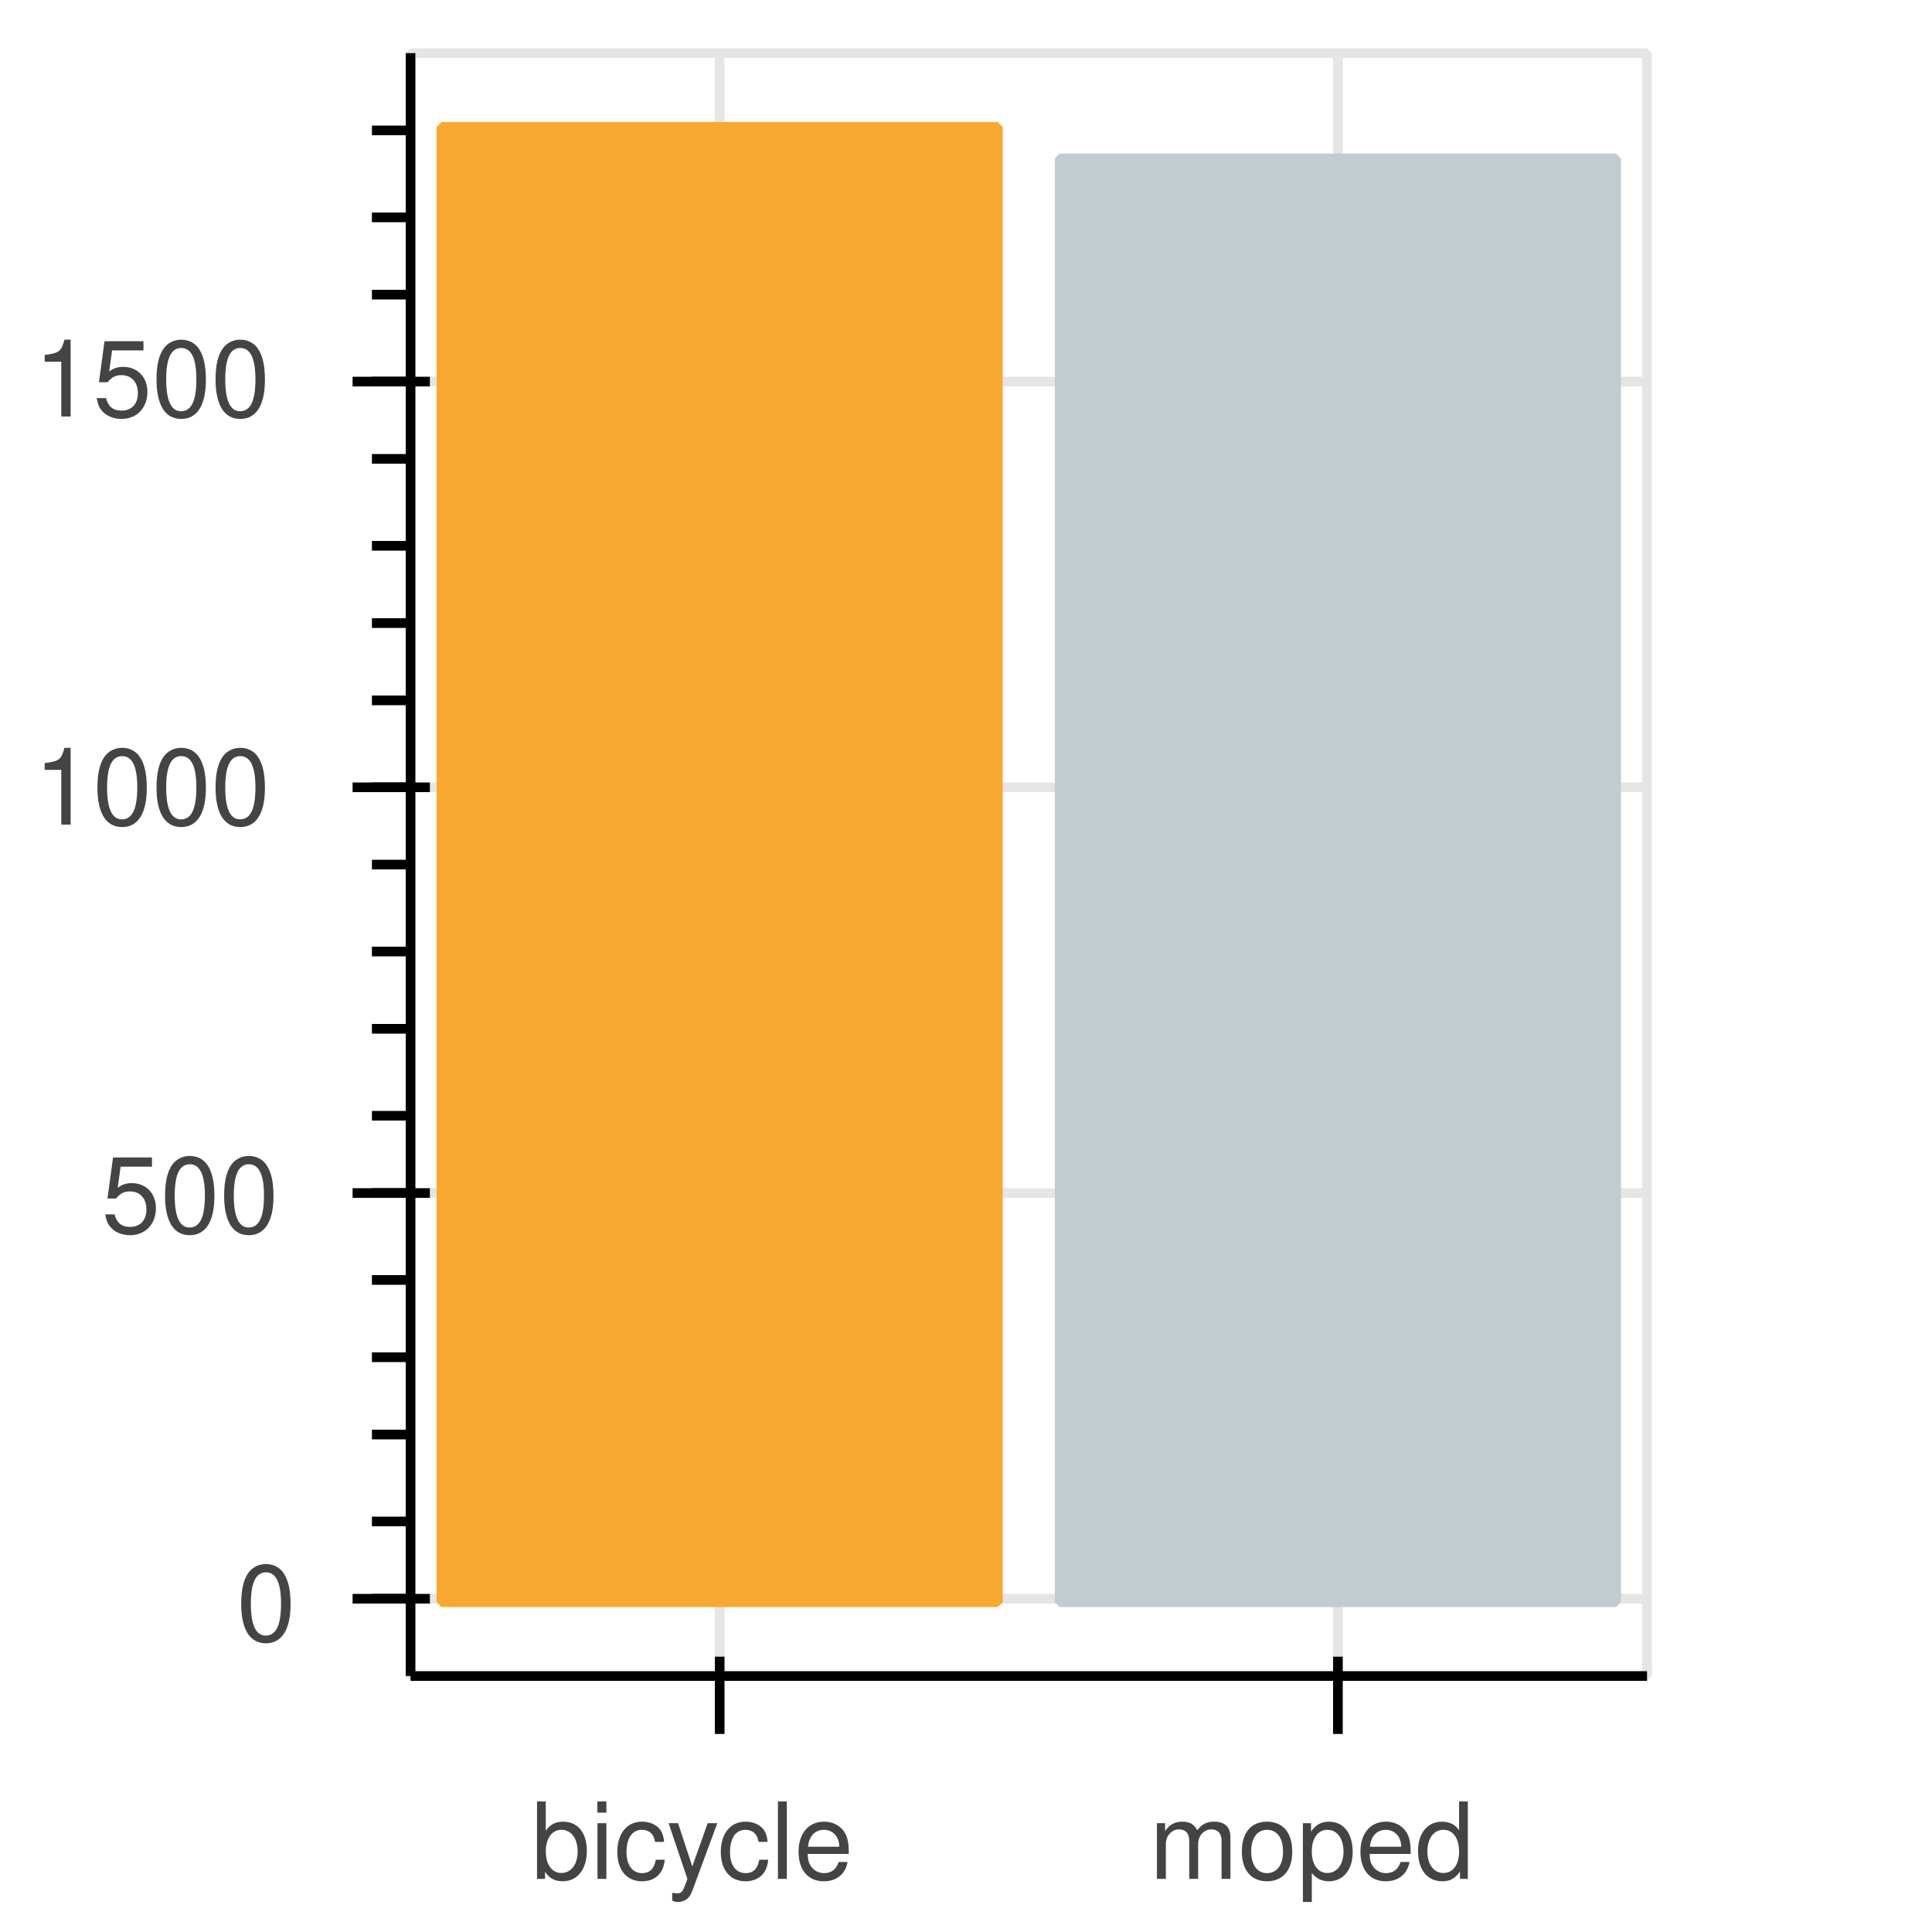
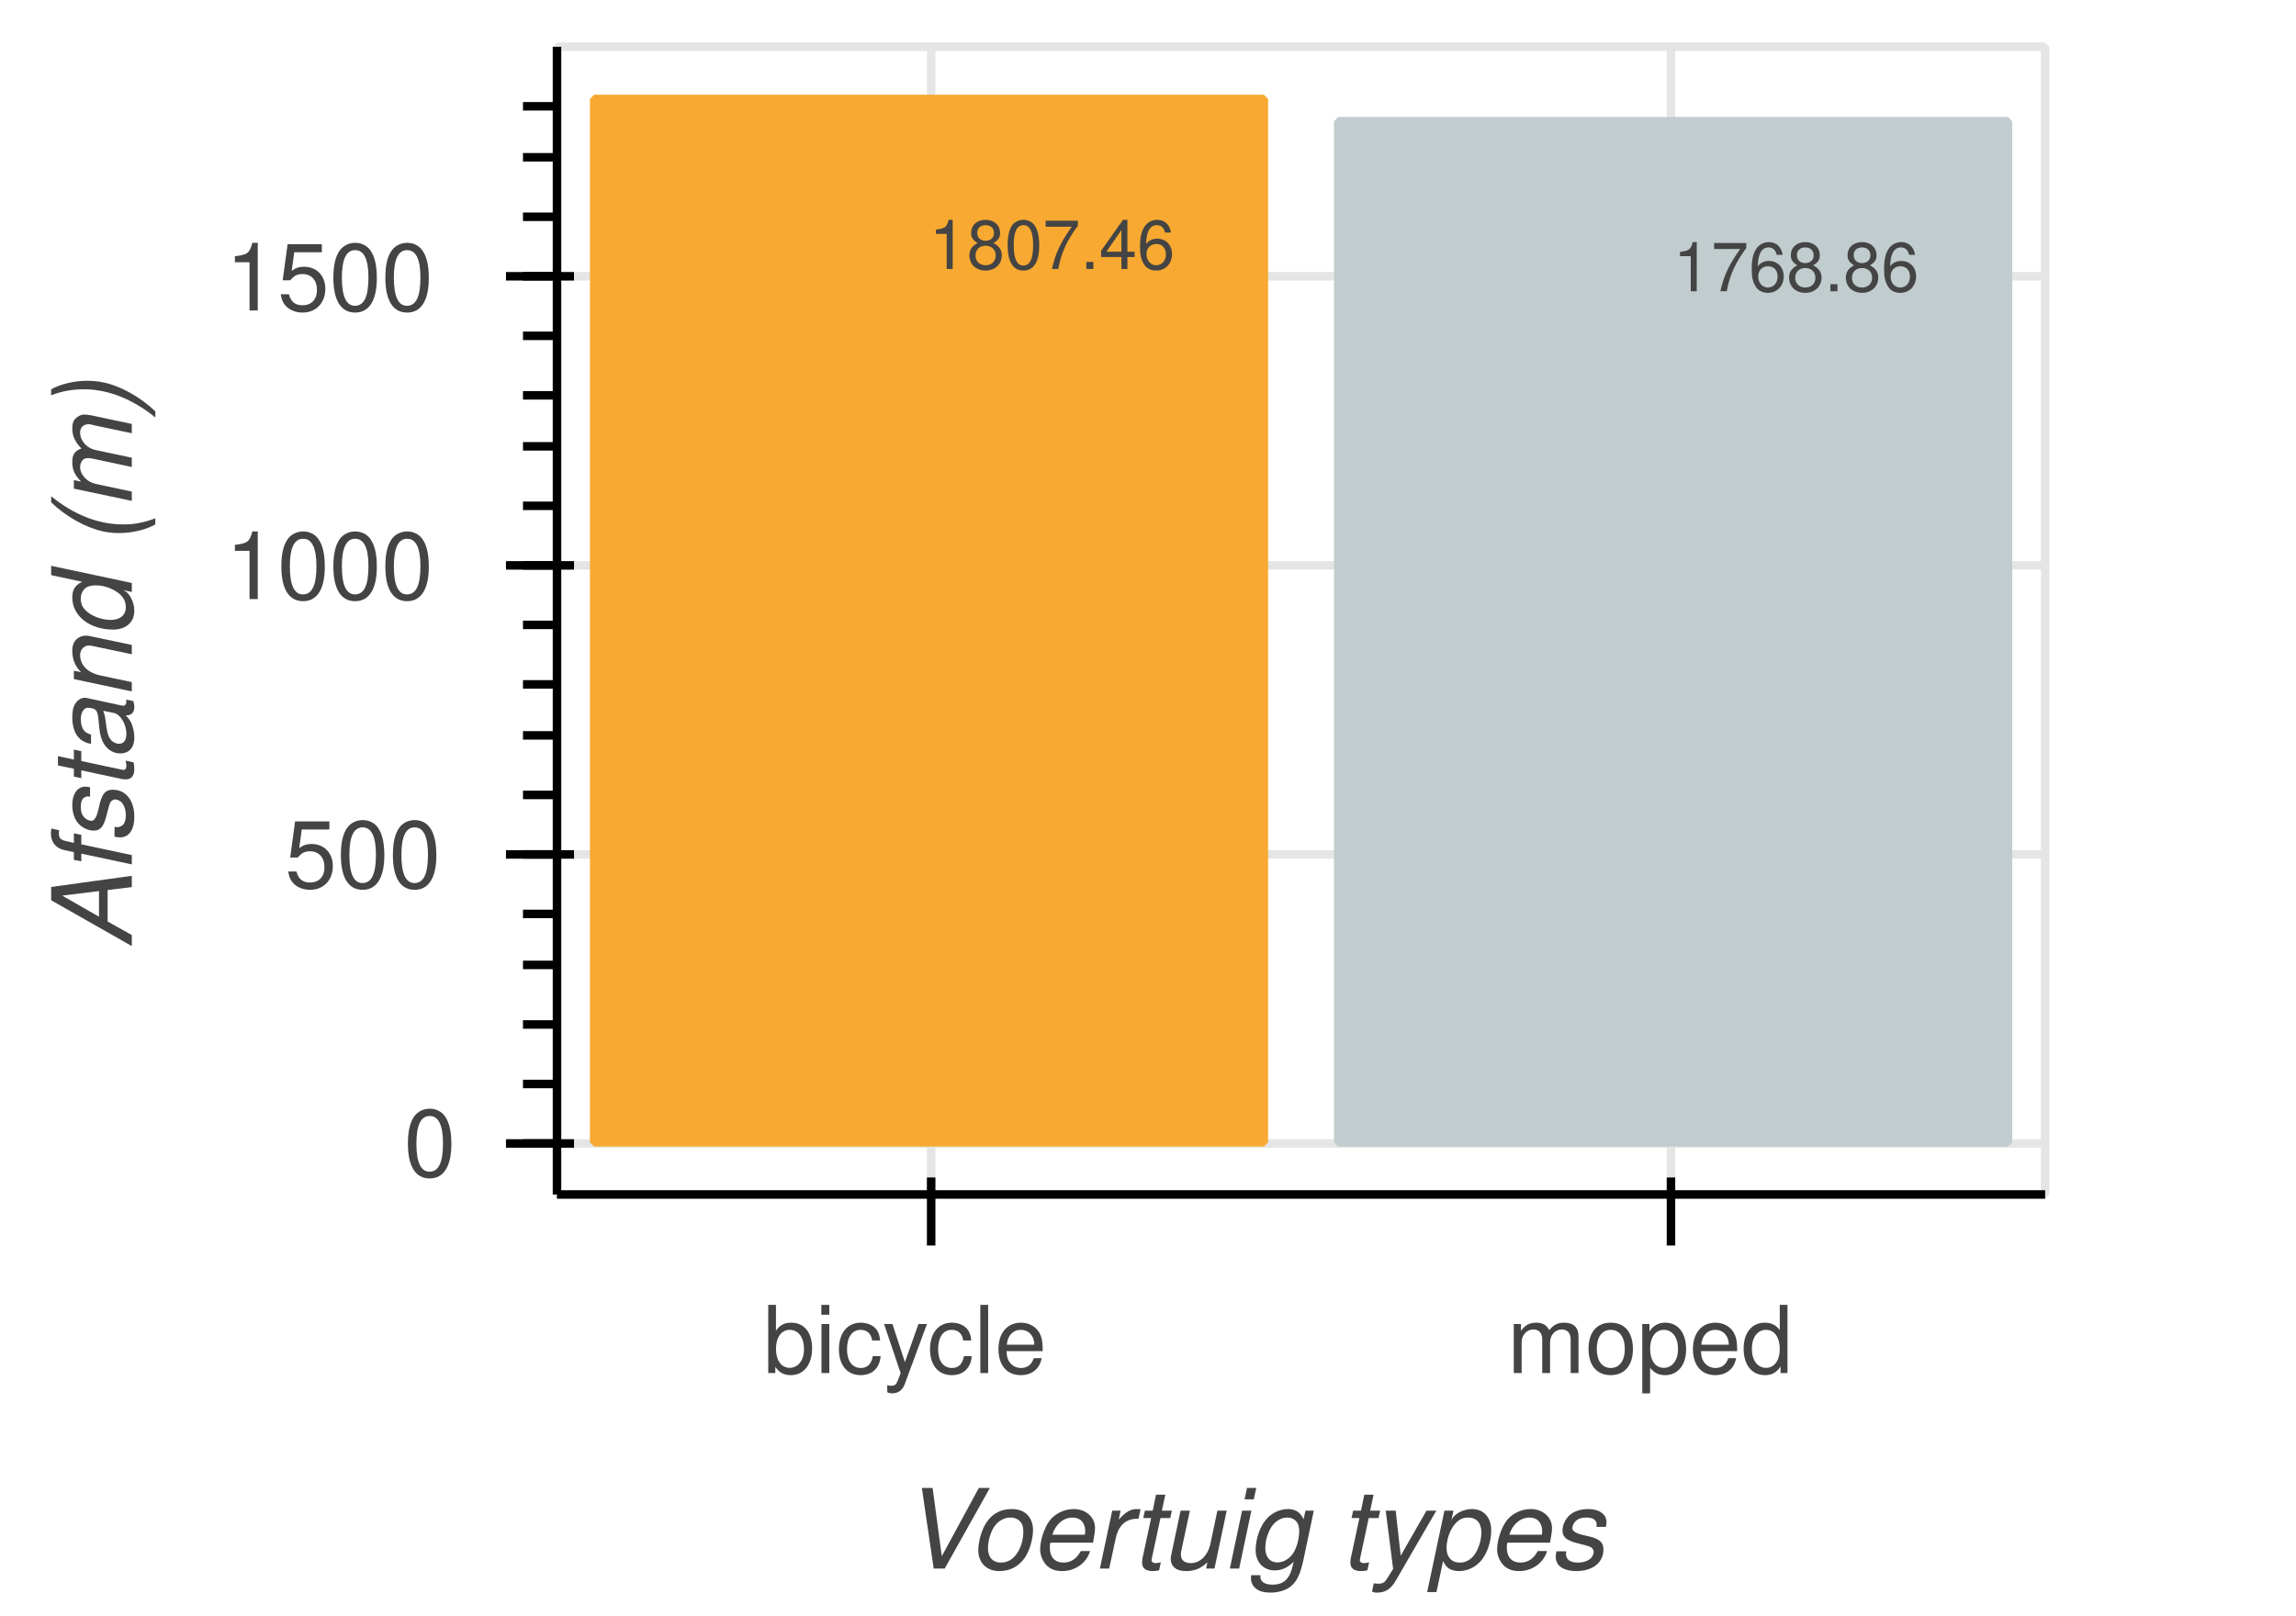
- <svg xmlns="http://www.w3.org/2000/svg" version="1.1" width="200" height="200">
+ <svg xmlns="http://www.w3.org/2000/svg" version="1.1" width="270" height="190">
  <defs>
-     <clipPath id="UZRoMpSSyvZH">
-       <path fill="none" stroke="none" d="M 0.5 0.5 L 200.5 0.5 L 200.5 200.5 L 0.5 200.5 L 0.5 0.5 Z M 42.5 5.5 L 170.5 5.5 L 170.5 173.5 L 42.5 173.5 L 42.5 5.5 Z" clip-rule="evenodd" />
+     <clipPath id="qnlTWzJBbwdu">
+       <path fill="none" stroke="none" d="M 0.5 0.5 L 270.5 0.5 L 270.5 190.5 L 0.5 190.5 L 0.5 0.5 Z M 65.5 5.5 L 240.5 5.5 L 240.5 140.5 L 65.5 140.5 L 65.5 5.5 Z" clip-rule="evenodd" />
    </clipPath>
-     <clipPath id="ptMgdMvmnSeR">
-       <path fill="none" stroke="none" d="M 42.5 5.5 L 170.5 5.5 L 170.5 173.5 L 42.5 173.5 L 42.5 5.5 Z" />
+     <clipPath id="txkoWOopJAlq">
+       <path fill="none" stroke="none" d="M 65.5 5.5 L 240.5 5.5 L 240.5 140.5 L 65.5 140.5 L 65.5 5.5 Z" />
    </clipPath>
-     <clipPath id="wNJZSdvbqLrm">
-       <path fill="none" stroke="none" d="M 42.5 5.5 L 170.5 5.5 L 170.5 173.5 L 42.5 173.5 L 42.5 5.5 Z" />
+     <clipPath id="zgOZVQVhagCq">
+       <path fill="none" stroke="none" d="M 65.5 5.5 L 240.5 5.5 L 240.5 140.5 L 65.5 140.5 L 65.5 5.5 Z" />
    </clipPath>
-     <clipPath id="nsTXnDolXwtr">
-       <path fill="none" stroke="none" d="M 42.5 5.5 L 170.5 5.5 L 170.5 173.5 L 42.5 173.5 L 42.5 5.5 Z" />
+     <clipPath id="JIbkOxAaXEna">
+       <path fill="none" stroke="none" d="M 65.5 5.5 L 240.5 5.5 L 240.5 140.5 L 65.5 140.5 L 65.5 5.5 Z" />
    </clipPath>
-     <clipPath id="BNeARqTcAJJL">
-       <path fill="none" stroke="none" d="M 42.5 5.5 L 170.5 5.5 L 170.5 173.5 L 42.5 173.5 L 42.5 5.5 Z" />
+     <clipPath id="yfCAVBaNbxUl">
+       <path fill="none" stroke="none" d="M 65.5 5.5 L 240.5 5.5 L 240.5 140.5 L 65.5 140.5 L 65.5 5.5 Z" />
+     </clipPath>
+     <clipPath id="SDWJTKfqTAyT">
+       <path fill="none" stroke="none" d="M 65.5 5.5 L 240.5 5.5 L 240.5 140.5 L 65.5 140.5 L 65.5 5.5 Z" />
    </clipPath>
  </defs>
-   <path fill="rgb(255,255,255)" stroke="none" paint-order="stroke" d="M 0.5 0.5 L 200.5 0.5 L 200.5 200.5 L 0.5 200.5 L 0.5 0.5 Z" fill-opacity="1" clip-path="url(#UZRoMpSSyvZH)" />
-   <path fill="rgb(255,255,255)" stroke="none" paint-order="stroke" d="M 42.5 5.5 L 170.5 5.5 L 170.5 173.5 L 42.5 173.5 L 42.5 5.5 Z" fill-opacity="1" />
-   <path fill="none" stroke="rgb(229,229,229)" paint-order="fill" d="M 42.5 5.5 L 170.5 5.5 L 170.5 173.5 L 42.5 173.5 L 42.5 5.5 Z" stroke-opacity="1" stroke-linejoin="bevel" stroke-miterlimit="10" />
-   <path fill="none" stroke="rgb(229,229,229)" paint-order="fill" d="M 74.5 173.5 L 74.5 5.5 M 138.5 173.5 L 138.5 5.5" stroke-opacity="1" stroke-linejoin="bevel" stroke-miterlimit="10" clip-path="url(#ptMgdMvmnSeR)" />
-   <path fill="none" stroke="rgb(229,229,229)" paint-order="fill" d="M 42.5 165.5 L 170.5 165.5 M 42.5 123.5 L 170.5 123.5 M 42.5 81.5 L 170.5 81.5 M 42.5 39.5 L 170.5 39.5" stroke-opacity="1" stroke-linejoin="bevel" stroke-miterlimit="10" clip-path="url(#wNJZSdvbqLrm)" />
-   <path fill="rgb(248,169,49)" stroke="rgb(248,169,49)" paint-order="fill" d="M 45.7 13.136 L 103.3 13.136 L 103.3 165.864 L 45.7 165.864 L 45.7 13.136 Z" fill-opacity="1" clip-path="url(#nsTXnDolXwtr)" stroke-opacity="1" stroke-linejoin="bevel" stroke-miterlimit="10" />
-   <path fill="rgb(192,204,205)" stroke="rgb(192,204,205)" paint-order="fill" d="M 109.7 16.398 L 167.3 16.398 L 167.3 165.864 L 109.7 165.864 L 109.7 16.398 Z" fill-opacity="1" clip-path="url(#nsTXnDolXwtr)" stroke-opacity="1" stroke-linejoin="bevel" stroke-miterlimit="10" />
-   <path fill="none" stroke="rgb(0,0,0)" paint-order="fill" d="M 42.5 173.5 L 170.5 173.5" stroke-opacity="1" stroke-linejoin="bevel" stroke-miterlimit="10" />
-   <path fill="none" stroke="rgb(0,0,0)" paint-order="fill" d="M 74.5 179.5 L 74.5 171.5 M 138.5 179.5 L 138.5 171.5" stroke-opacity="1" stroke-linejoin="bevel" stroke-miterlimit="10" />
+   <path fill="rgb(255,255,255)" stroke="none" paint-order="stroke" d="M 0.5 0.5 L 270.5 0.5 L 270.5 190.5 L 0.5 190.5 L 0.5 0.5 Z" fill-opacity="1" clip-path="url(#qnlTWzJBbwdu)" />
+   <path fill="rgb(255,255,255)" stroke="none" paint-order="stroke" d="M 65.5 5.5 L 240.5 5.5 L 240.5 140.5 L 65.5 140.5 L 65.5 5.5 Z" fill-opacity="1" />
+   <path fill="none" stroke="rgb(229,229,229)" paint-order="fill" d="M 65.5 5.5 L 240.5 5.5 L 240.5 140.5 L 65.5 140.5 L 65.5 5.5 Z" stroke-opacity="1" stroke-linejoin="bevel" stroke-miterlimit="10" />
+   <path fill="none" stroke="rgb(229,229,229)" paint-order="fill" d="M 109.5 140.5 L 109.5 5.5 M 196.5 140.5 L 196.5 5.5" stroke-opacity="1" stroke-linejoin="bevel" stroke-miterlimit="10" clip-path="url(#txkoWOopJAlq)" />
+   <path fill="none" stroke="rgb(229,229,229)" paint-order="fill" d="M 65.5 134.5 L 240.5 134.5 M 65.5 100.5 L 240.5 100.5 M 65.5 66.5 L 240.5 66.5 M 65.5 32.5 L 240.5 32.5" stroke-opacity="1" stroke-linejoin="bevel" stroke-miterlimit="10" clip-path="url(#zgOZVQVhagCq)" />
+   <path fill="rgb(248,169,49)" stroke="rgb(248,169,49)" paint-order="fill" d="M 69.875 11.636 L 148.625 11.636 L 148.625 134.364 L 69.875 134.364 L 69.875 11.636 Z" fill-opacity="1" clip-path="url(#JIbkOxAaXEna)" stroke-opacity="1" stroke-linejoin="bevel" stroke-miterlimit="10" />
+   <path fill="rgb(192,204,205)" stroke="rgb(192,204,205)" paint-order="fill" d="M 157.375 14.257 L 236.125 14.257 L 236.125 134.364 L 157.375 134.364 L 157.375 14.257 Z" fill-opacity="1" clip-path="url(#JIbkOxAaXEna)" stroke-opacity="1" stroke-linejoin="bevel" stroke-miterlimit="10" />
+   <g clip-path="url(#yfCAVBaNbxUl)">
+     <text fill="rgb(68,68,68)" stroke="none" font-family="helvetica" font-size="8px" font-style="normal" font-weight="normal" text-decoration="normal" x="108.75" y="31.136" text-anchor="start" dominant-baseline="alphabetic" transform="matrix(1, 0, 0, 1, 0.5, 0.5)" fill-opacity="1">1807.46</text>
+   </g>
+   <g clip-path="url(#yfCAVBaNbxUl)">
+     <text fill="none" stroke="rgb(0,0,0)" font-family="helvetica" font-size="8px" font-style="normal" font-weight="normal" text-decoration="normal" x="108.75" y="31.136" text-anchor="start" dominant-baseline="alphabetic" transform="matrix(1, 0, 0, 1, 0.5, 0.5)" stroke-opacity="0" stroke-miterlimit="10" stroke-dasharray="">1807.46</text>
+   </g>
+   <g clip-path="url(#yfCAVBaNbxUl)">
+     <text fill="rgb(68,68,68)" stroke="none" font-family="helvetica" font-size="8px" font-style="normal" font-weight="normal" text-decoration="normal" x="196.25" y="33.757" text-anchor="start" dominant-baseline="alphabetic" transform="matrix(1, 0, 0, 1, 0.5, 0.5)" fill-opacity="1">1768.86</text>
+   </g>
+   <g clip-path="url(#yfCAVBaNbxUl)">
+     <text fill="none" stroke="rgb(0,0,0)" font-family="helvetica" font-size="8px" font-style="normal" font-weight="normal" text-decoration="normal" x="196.25" y="33.757" text-anchor="start" dominant-baseline="alphabetic" transform="matrix(1, 0, 0, 1, 0.5, 0.5)" stroke-opacity="0" stroke-miterlimit="10" stroke-dasharray="">1768.86</text>
+   </g>
+   <path fill="none" stroke="rgb(0,0,0)" paint-order="fill" d="M 65.5 140.5 L 240.5 140.5" stroke-opacity="1" stroke-linejoin="bevel" stroke-miterlimit="10" />
+   <path fill="none" stroke="rgb(0,0,0)" paint-order="fill" d="M 109.5 146.5 L 109.5 138.5 M 196.5 146.5 L 196.5 138.5" stroke-opacity="1" stroke-linejoin="bevel" stroke-miterlimit="10" />
  <path fill="none" stroke="rgb(0,0,0)" paint-order="fill" d="" stroke-opacity="1" stroke-linejoin="bevel" stroke-miterlimit="10" />
-   <text fill="rgb(68,68,68)" stroke="none" font-family="helvetica" font-size="11px" font-style="normal" font-weight="normal" text-decoration="normal" x="54.5" y="194" text-anchor="start" dominant-baseline="alphabetic" transform="matrix(1, 0, 0, 1, 0.5, 0.5)" fill-opacity="1">bicycle</text>
-   <text fill="none" stroke="rgb(0,0,0)" font-family="helvetica" font-size="11px" font-style="normal" font-weight="normal" text-decoration="normal" x="54.5" y="194" text-anchor="start" dominant-baseline="alphabetic" transform="matrix(1, 0, 0, 1, 0.5, 0.5)" stroke-opacity="0" stroke-linejoin="bevel" stroke-miterlimit="10">bicycle</text>
-   <text fill="rgb(68,68,68)" stroke="none" font-family="helvetica" font-size="11px" font-style="normal" font-weight="normal" text-decoration="normal" x="118.5" y="194" text-anchor="start" dominant-baseline="alphabetic" transform="matrix(1, 0, 0, 1, 0.5, 0.5)" fill-opacity="1">moped</text>
-   <text fill="none" stroke="rgb(0,0,0)" font-family="helvetica" font-size="11px" font-style="normal" font-weight="normal" text-decoration="normal" x="118.5" y="194" text-anchor="start" dominant-baseline="alphabetic" transform="matrix(1, 0, 0, 1, 0.5, 0.5)" stroke-opacity="0" stroke-linejoin="bevel" stroke-miterlimit="10">moped</text>
-   <path fill="none" stroke="rgb(0,0,0)" paint-order="fill" d="M 42.5 173.5 L 42.5 5.5" stroke-opacity="1" stroke-linejoin="bevel" stroke-miterlimit="10" />
-   <path fill="none" stroke="rgb(0,0,0)" paint-order="fill" d="M 36.5 165.5 L 44.5 165.5 M 36.5 123.5 L 44.5 123.5 M 36.5 81.5 L 44.5 81.5 M 36.5 39.5 L 44.5 39.5" stroke-opacity="1" stroke-linejoin="bevel" stroke-miterlimit="10" />
-   <path fill="none" stroke="rgb(0,0,0)" paint-order="fill" d="M 38.5 165.5 L 42.5 165.5 M 38.5 157.5 L 42.5 157.5 M 38.5 148.5 L 42.5 148.5 M 38.5 140.5 L 42.5 140.5 M 38.5 132.5 L 42.5 132.5 M 38.5 123.5 L 42.5 123.5 M 38.5 115.5 L 42.5 115.5 M 38.5 106.5 L 42.5 106.5 M 38.5 98.5 L 42.5 98.5 M 38.5 89.5 L 42.5 89.5 M 38.5 81.5 L 42.5 81.5 M 38.5 72.5 L 42.5 72.5 M 38.5 64.5 L 42.5 64.5 M 38.5 56.5 L 42.5 56.5 M 38.5 47.5 L 42.5 47.5 M 38.5 39.5 L 42.5 39.5 M 38.5 30.5 L 42.5 30.5 M 38.5 22.5 L 42.5 22.5 M 38.5 13.5 L 42.5 13.5" stroke-opacity="1" stroke-linejoin="bevel" stroke-miterlimit="10" />
-   <text fill="rgb(68,68,68)" stroke="none" font-family="helvetica" font-size="11px" font-style="normal" font-weight="normal" text-decoration="normal" x="24" y="169.364" text-anchor="start" dominant-baseline="alphabetic" transform="matrix(1, 0, 0, 1, 0.5, 0.5)" fill-opacity="1">0</text>
-   <text fill="none" stroke="rgb(0,0,0)" font-family="helvetica" font-size="11px" font-style="normal" font-weight="normal" text-decoration="normal" x="24" y="169.364" text-anchor="start" dominant-baseline="alphabetic" transform="matrix(1, 0, 0, 1, 0.5, 0.5)" stroke-opacity="0" stroke-linejoin="bevel" stroke-miterlimit="10">0</text>
-   <text fill="rgb(68,68,68)" stroke="none" font-family="helvetica" font-size="11px" font-style="normal" font-weight="normal" text-decoration="normal" x="10" y="127.115" text-anchor="start" dominant-baseline="alphabetic" transform="matrix(1, 0, 0, 1, 0.5, 0.5)" fill-opacity="1">500</text>
-   <text fill="none" stroke="rgb(0,0,0)" font-family="helvetica" font-size="11px" font-style="normal" font-weight="normal" text-decoration="normal" x="10" y="127.115" text-anchor="start" dominant-baseline="alphabetic" transform="matrix(1, 0, 0, 1, 0.5, 0.5)" stroke-opacity="0" stroke-linejoin="bevel" stroke-miterlimit="10">500</text>
-   <text fill="rgb(68,68,68)" stroke="none" font-family="helvetica" font-size="11px" font-style="normal" font-weight="normal" text-decoration="normal" x="3" y="84.865" text-anchor="start" dominant-baseline="alphabetic" transform="matrix(1, 0, 0, 1, 0.5, 0.5)" fill-opacity="1">1000</text>
-   <text fill="none" stroke="rgb(0,0,0)" font-family="helvetica" font-size="11px" font-style="normal" font-weight="normal" text-decoration="normal" x="3" y="84.865" text-anchor="start" dominant-baseline="alphabetic" transform="matrix(1, 0, 0, 1, 0.5, 0.5)" stroke-opacity="0" stroke-linejoin="bevel" stroke-miterlimit="10">1000</text>
-   <text fill="rgb(68,68,68)" stroke="none" font-family="helvetica" font-size="11px" font-style="normal" font-weight="normal" text-decoration="normal" x="3" y="42.616" text-anchor="start" dominant-baseline="alphabetic" transform="matrix(1, 0, 0, 1, 0.5, 0.5)" fill-opacity="1">1500</text>
-   <text fill="none" stroke="rgb(0,0,0)" font-family="helvetica" font-size="11px" font-style="normal" font-weight="normal" text-decoration="normal" x="3" y="42.616" text-anchor="start" dominant-baseline="alphabetic" transform="matrix(1, 0, 0, 1, 0.5, 0.5)" stroke-opacity="0" stroke-linejoin="bevel" stroke-miterlimit="10">1500</text>
+   <text fill="rgb(68,68,68)" stroke="none" font-family="helvetica" font-size="11px" font-style="normal" font-weight="normal" text-decoration="normal" x="89.25" y="161" text-anchor="start" dominant-baseline="alphabetic" transform="matrix(1, 0, 0, 1, 0.5, 0.5)" fill-opacity="1">bicycle</text>
+   <text fill="none" stroke="rgb(0,0,0)" font-family="helvetica" font-size="11px" font-style="normal" font-weight="normal" text-decoration="normal" x="89.25" y="161" text-anchor="start" dominant-baseline="alphabetic" transform="matrix(1, 0, 0, 1, 0.5, 0.5)" stroke-opacity="0" stroke-linejoin="bevel" stroke-miterlimit="10">bicycle</text>
+   <text fill="rgb(68,68,68)" stroke="none" font-family="helvetica" font-size="11px" font-style="normal" font-weight="normal" text-decoration="normal" x="176.75" y="161" text-anchor="start" dominant-baseline="alphabetic" transform="matrix(1, 0, 0, 1, 0.5, 0.5)" fill-opacity="1">moped</text>
+   <text fill="none" stroke="rgb(0,0,0)" font-family="helvetica" font-size="11px" font-style="normal" font-weight="normal" text-decoration="normal" x="176.75" y="161" text-anchor="start" dominant-baseline="alphabetic" transform="matrix(1, 0, 0, 1, 0.5, 0.5)" stroke-opacity="0" stroke-linejoin="bevel" stroke-miterlimit="10">moped</text>
+   <text fill="rgb(68,68,68)" stroke="none" font-family="helvetica" font-size="13px" font-style="italic" font-weight="normal" text-decoration="normal" x="105.5" y="184" text-anchor="start" dominant-baseline="alphabetic" transform="matrix(1, 0, 0, 1, 0.5, 0.5)" fill-opacity="1">Voertuig types</text>
+   <text fill="none" stroke="rgb(0,0,0)" font-family="helvetica" font-size="13px" font-style="italic" font-weight="normal" text-decoration="normal" x="105.5" y="184" text-anchor="start" dominant-baseline="alphabetic" transform="matrix(1, 0, 0, 1, 0.5, 0.5)" stroke-opacity="0" stroke-linejoin="bevel" stroke-miterlimit="10">Voertuig types</text>
+   <path fill="none" stroke="rgb(0,0,0)" paint-order="fill" d="M 65.5 140.5 L 65.5 5.5" stroke-opacity="1" stroke-linejoin="bevel" stroke-miterlimit="10" />
+   <path fill="none" stroke="rgb(0,0,0)" paint-order="fill" d="M 59.5 134.5 L 67.5 134.5 M 59.5 100.5 L 67.5 100.5 M 59.5 66.5 L 67.5 66.5 M 59.5 32.5 L 67.5 32.5" stroke-opacity="1" stroke-linejoin="bevel" stroke-miterlimit="10" />
+   <path fill="none" stroke="rgb(0,0,0)" paint-order="fill" d="M 61.5 134.5 L 65.5 134.5 M 61.5 127.5 L 65.5 127.5 M 61.5 120.5 L 65.5 120.5 M 61.5 113.5 L 65.5 113.5 M 61.5 107.5 L 65.5 107.5 M 61.5 100.5 L 65.5 100.5 M 61.5 93.5 L 65.5 93.5 M 61.5 86.5 L 65.5 86.5 M 61.5 80.5 L 65.5 80.5 M 61.5 73.5 L 65.5 73.5 M 61.5 66.5 L 65.5 66.5 M 61.5 59.5 L 65.5 59.5 M 61.5 52.5 L 65.5 52.5 M 61.5 46.5 L 65.5 46.5 M 61.5 39.5 L 65.5 39.5 M 61.5 32.5 L 65.5 32.5 M 61.5 25.5 L 65.5 25.5 M 61.5 18.5 L 65.5 18.5 M 61.5 12.5 L 65.5 12.5" stroke-opacity="1" stroke-linejoin="bevel" stroke-miterlimit="10" />
+   <text fill="rgb(68,68,68)" stroke="none" font-family="helvetica" font-size="11px" font-style="normal" font-weight="normal" text-decoration="normal" x="47" y="137.864" text-anchor="start" dominant-baseline="alphabetic" transform="matrix(1, 0, 0, 1, 0.5, 0.5)" fill-opacity="1">0</text>
+   <text fill="none" stroke="rgb(0,0,0)" font-family="helvetica" font-size="11px" font-style="normal" font-weight="normal" text-decoration="normal" x="47" y="137.864" text-anchor="start" dominant-baseline="alphabetic" transform="matrix(1, 0, 0, 1, 0.5, 0.5)" stroke-opacity="0" stroke-linejoin="bevel" stroke-miterlimit="10">0</text>
+   <text fill="rgb(68,68,68)" stroke="none" font-family="helvetica" font-size="11px" font-style="normal" font-weight="normal" text-decoration="normal" x="33" y="103.913" text-anchor="start" dominant-baseline="alphabetic" transform="matrix(1, 0, 0, 1, 0.5, 0.5)" fill-opacity="1">500</text>
+   <text fill="none" stroke="rgb(0,0,0)" font-family="helvetica" font-size="11px" font-style="normal" font-weight="normal" text-decoration="normal" x="33" y="103.913" text-anchor="start" dominant-baseline="alphabetic" transform="matrix(1, 0, 0, 1, 0.5, 0.5)" stroke-opacity="0" stroke-linejoin="bevel" stroke-miterlimit="10">500</text>
+   <text fill="rgb(68,68,68)" stroke="none" font-family="helvetica" font-size="11px" font-style="normal" font-weight="normal" text-decoration="normal" x="26" y="69.963" text-anchor="start" dominant-baseline="alphabetic" transform="matrix(1, 0, 0, 1, 0.5, 0.5)" fill-opacity="1">1000</text>
+   <text fill="none" stroke="rgb(0,0,0)" font-family="helvetica" font-size="11px" font-style="normal" font-weight="normal" text-decoration="normal" x="26" y="69.963" text-anchor="start" dominant-baseline="alphabetic" transform="matrix(1, 0, 0, 1, 0.5, 0.5)" stroke-opacity="0" stroke-linejoin="bevel" stroke-miterlimit="10">1000</text>
+   <text fill="rgb(68,68,68)" stroke="none" font-family="helvetica" font-size="11px" font-style="normal" font-weight="normal" text-decoration="normal" x="26" y="36.013" text-anchor="start" dominant-baseline="alphabetic" transform="matrix(1, 0, 0, 1, 0.5, 0.5)" fill-opacity="1">1500</text>
+   <text fill="none" stroke="rgb(0,0,0)" font-family="helvetica" font-size="11px" font-style="normal" font-weight="normal" text-decoration="normal" x="26" y="36.013" text-anchor="start" dominant-baseline="alphabetic" transform="matrix(1, 0, 0, 1, 0.5, 0.5)" stroke-opacity="0" stroke-linejoin="bevel" stroke-miterlimit="10">1500</text>
+   <text fill="rgb(68,68,68)" stroke="none" font-family="helvetica" font-size="13px" font-style="italic" font-weight="normal" text-decoration="normal" x="-20.5" y="69.5" text-anchor="start" dominant-baseline="alphabetic" transform="matrix(6.123233995736766e-17, -1, 1, 6.123233995736766e-17, -54, 91)" fill-opacity="1">Afstand (m)</text>
+   <text fill="none" stroke="rgb(0,0,0)" font-family="helvetica" font-size="13px" font-style="italic" font-weight="normal" text-decoration="normal" x="-20.5" y="69.5" text-anchor="start" dominant-baseline="alphabetic" transform="matrix(6.123233995736766e-17, -1, 1, 6.123233995736766e-17, -54, 91)" stroke-opacity="0" stroke-linejoin="bevel" stroke-miterlimit="10">Afstand (m)</text>
</svg>
